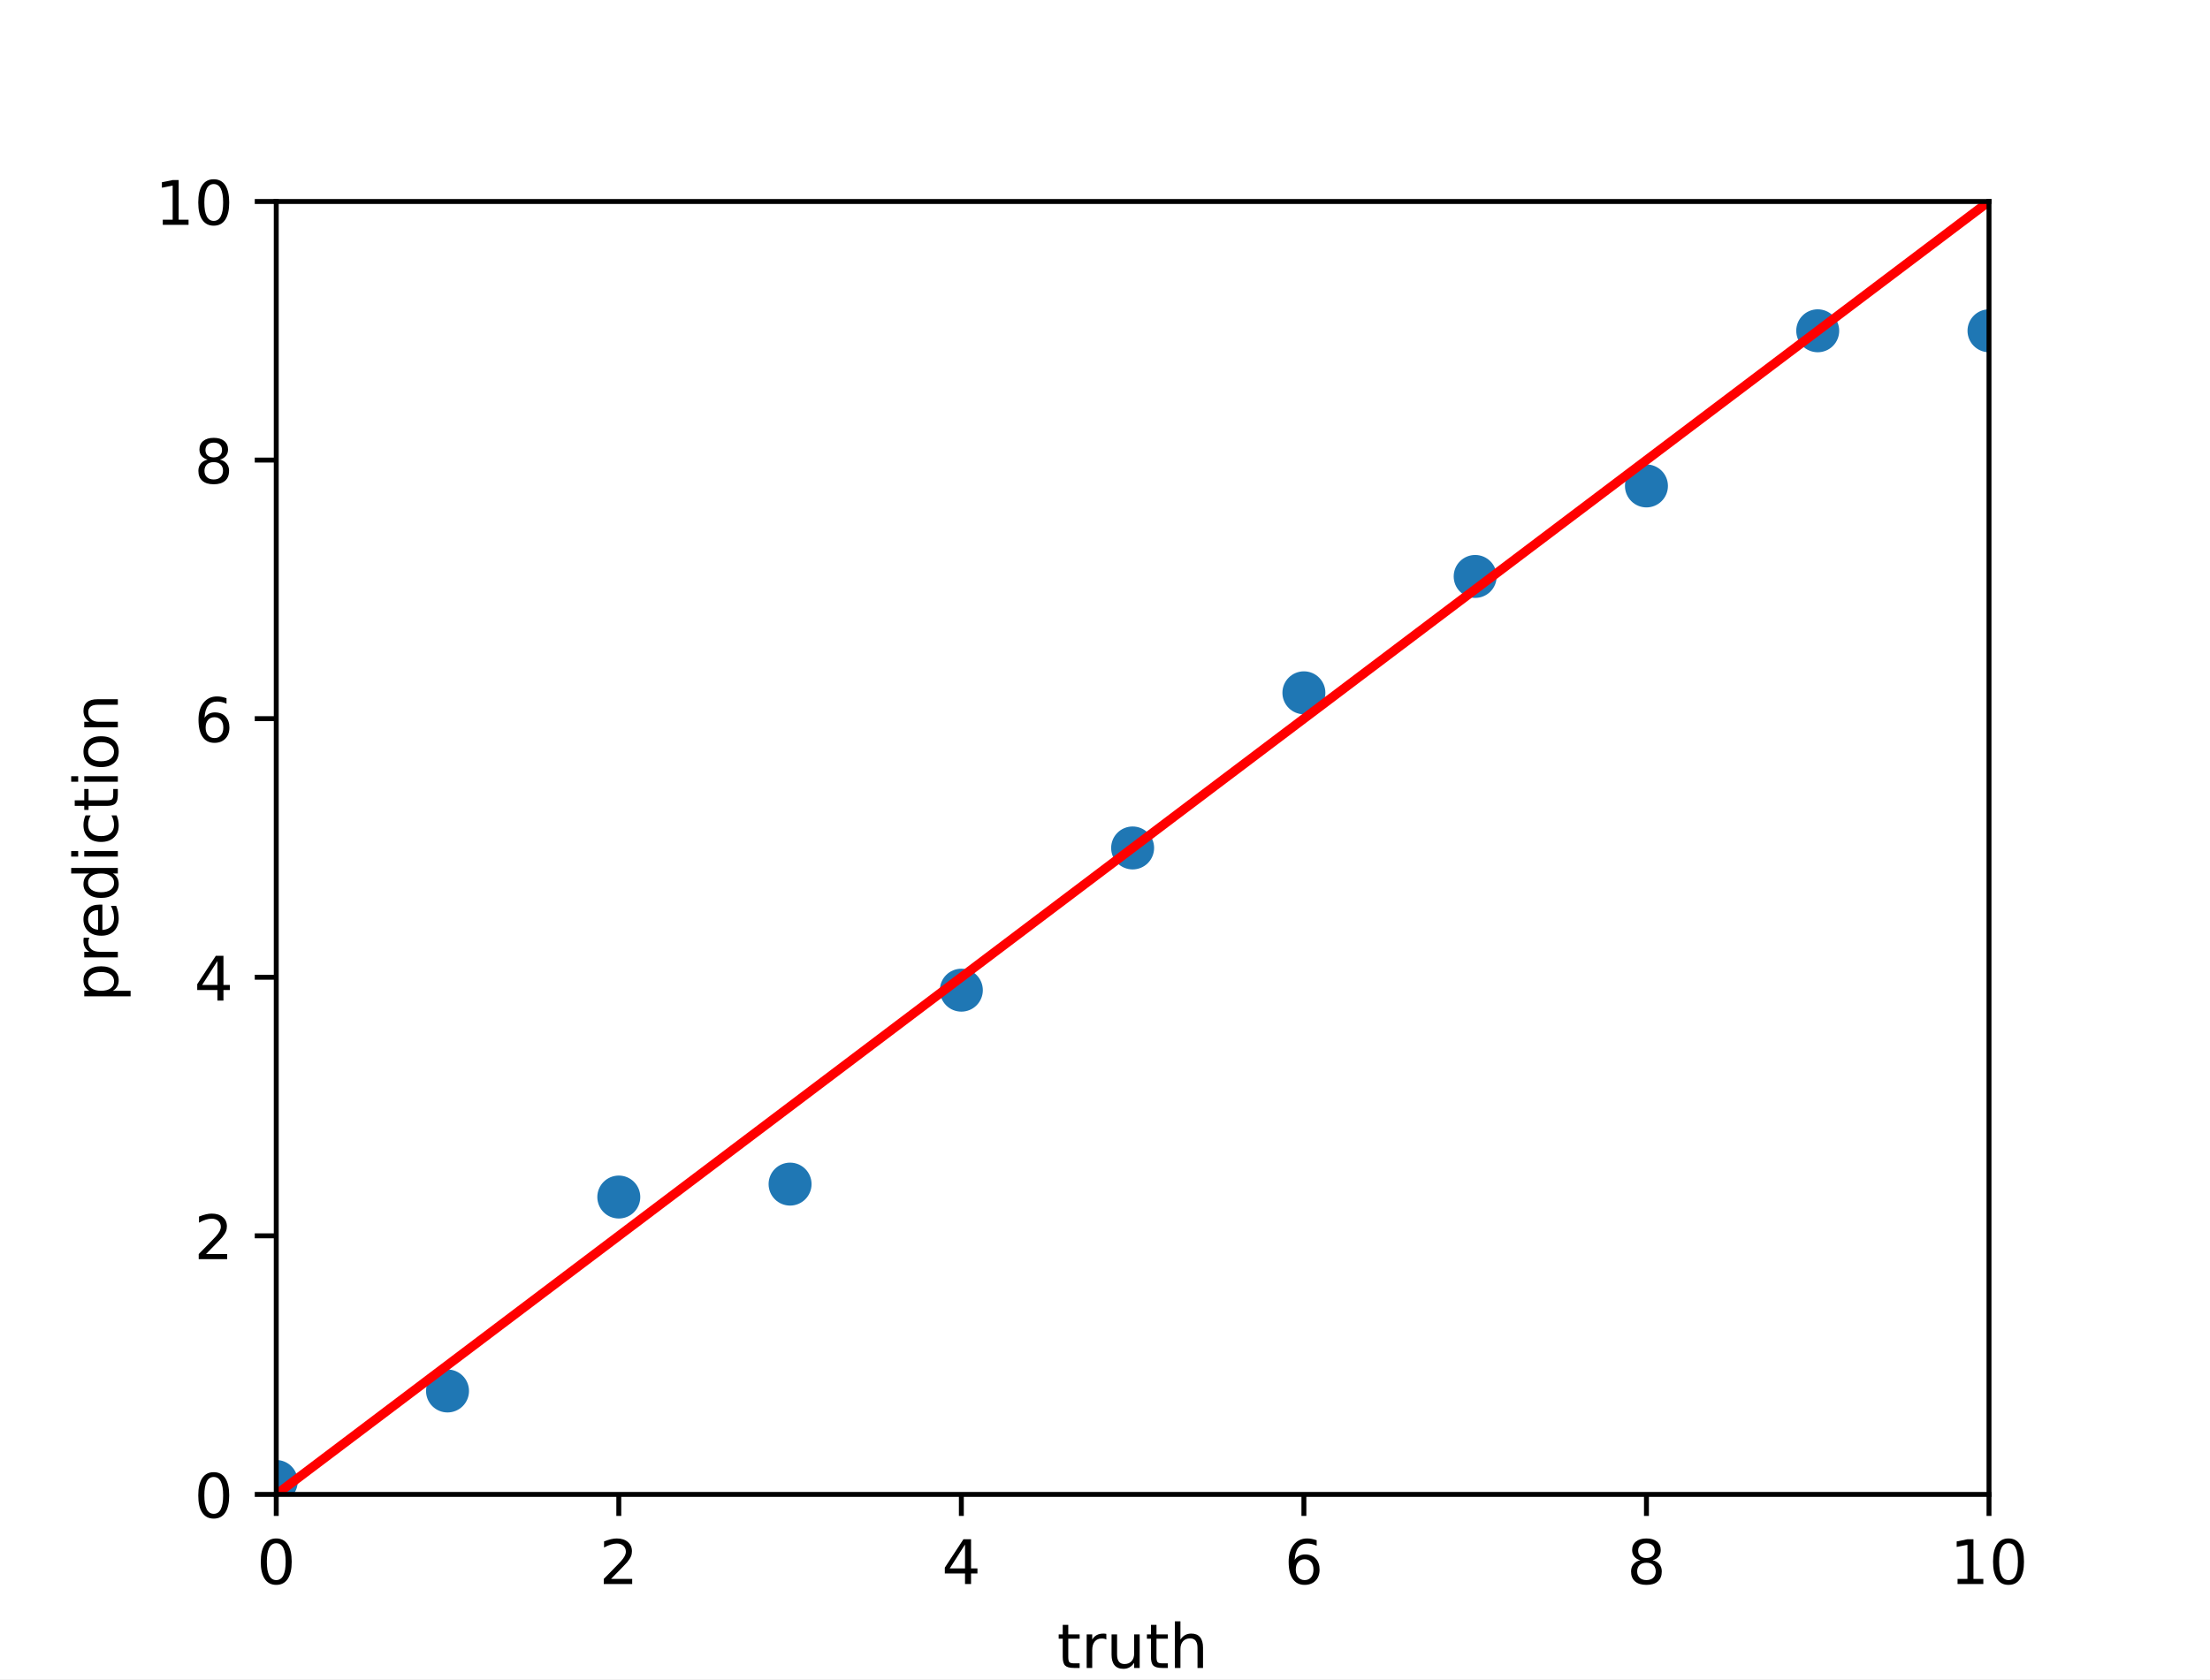
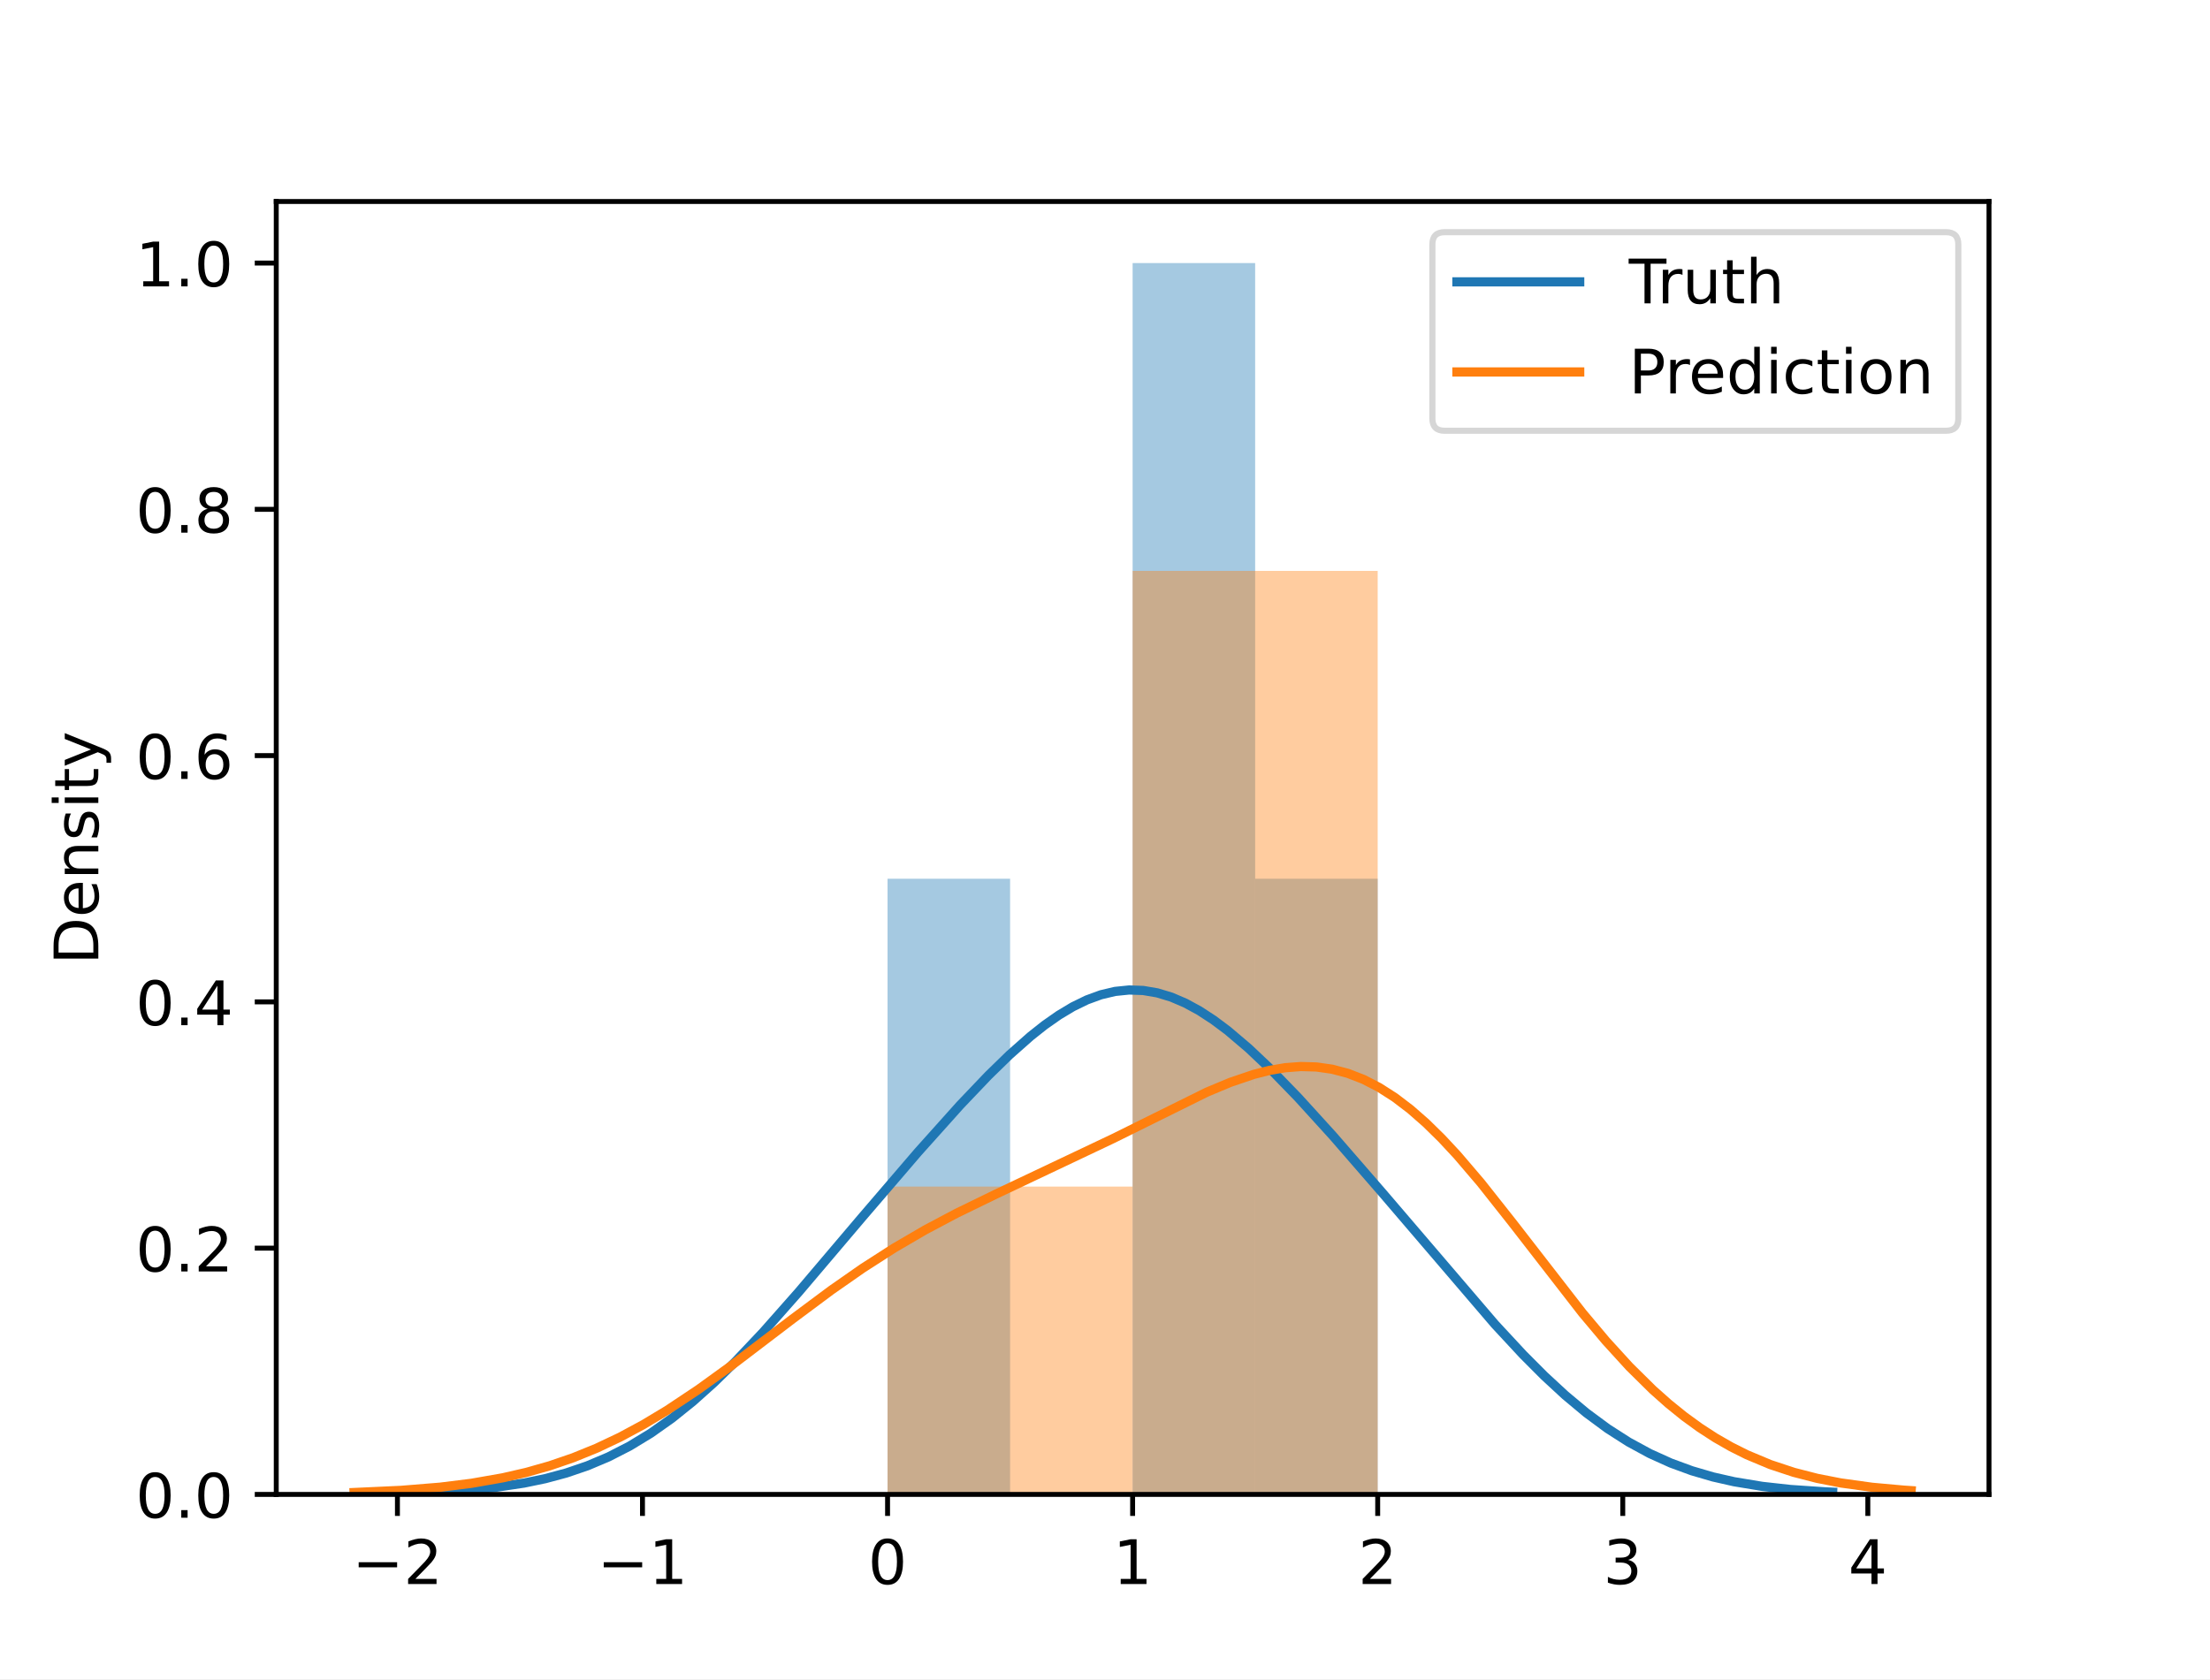
<svg xmlns="http://www.w3.org/2000/svg" xmlns:xlink="http://www.w3.org/1999/xlink" height="273.6pt" version="1.1" viewBox="0 0 360 273.6" width="360pt">
  <defs>
    <style type="text/css">*{stroke-linecap:butt;stroke-linejoin:round;}</style>
  </defs>
  <g id="figure_1">
    <g id="patch_1">
      <path d="M 0 273.6  L 360 273.6  L 360 0  L 0 0  z " style="fill:#ffffff;" />
    </g>
    <g id="axes_1">
      <g id="patch_2">
        <path d="M 45 243.504  L 324 243.504  L 324 32.832  L 45 32.832  z " style="fill:#ffffff;" />
      </g>
-       <g id="PathCollection_1">
-         <defs>
-           <path d="M 0 3  C 0.796 3 1.559 2.684 2.121 2.121  C 2.684 1.559 3 0.796 3 0  C 3 -0.796 2.684 -1.559 2.121 -2.121  C 1.559 -2.684 0.796 -3 0 -3  C -0.796 -3 -1.559 -2.684 -2.121 -2.121  C -2.684 -1.559 -3 -0.796 -3 0  C -3 0.796 -2.684 1.559 -2.121 2.121  C -1.559 2.684 -0.796 3 0 3  z " id="m90b56ea21b" style="stroke:#1f77b4;" />
-         </defs>
-         <g clip-path="url(#p3eda854fc3)">
-           <use style="fill:#1f77b4;stroke:#1f77b4;" x="45" xlink:href="#m90b56ea21b" y="241.397" />
-           <use style="fill:#1f77b4;stroke:#1f77b4;" x="72.9" xlink:href="#m90b56ea21b" y="226.65" />
-           <use style="fill:#1f77b4;stroke:#1f77b4;" x="100.8" xlink:href="#m90b56ea21b" y="195.049" />
-           <use style="fill:#1f77b4;stroke:#1f77b4;" x="128.7" xlink:href="#m90b56ea21b" y="192.943" />
-           <use style="fill:#1f77b4;stroke:#1f77b4;" x="156.6" xlink:href="#m90b56ea21b" y="161.342" />
-           <use style="fill:#1f77b4;stroke:#1f77b4;" x="184.5" xlink:href="#m90b56ea21b" y="138.168" />
-           <use style="fill:#1f77b4;stroke:#1f77b4;" x="212.4" xlink:href="#m90b56ea21b" y="112.887" />
-           <use style="fill:#1f77b4;stroke:#1f77b4;" x="240.3" xlink:href="#m90b56ea21b" y="93.927" />
-           <use style="fill:#1f77b4;stroke:#1f77b4;" x="268.2" xlink:href="#m90b56ea21b" y="79.18" />
-           <use style="fill:#1f77b4;stroke:#1f77b4;" x="296.1" xlink:href="#m90b56ea21b" y="53.899" />
-           <use style="fill:#1f77b4;stroke:#1f77b4;" x="324" xlink:href="#m90b56ea21b" y="53.899" />
-         </g>
+       <g id="patch_3">
+         <path clip-path="url(#pfc15229690)" d="M 144.58 243.504  L 164.54 243.504  L 164.54 143.184  L 144.58 143.184  z " style="fill:#1f77b4;opacity:0.4;" />
+       </g>
+       <g id="patch_4">
+         <path clip-path="url(#pfc15229690)" d="M 164.54 243.504  L 184.5 243.504  L 184.5 243.504  L 164.54 243.504  z " style="fill:#1f77b4;opacity:0.4;" />
+       </g>
+       <g id="patch_5">
+         <path clip-path="url(#pfc15229690)" d="M 184.5 243.504  L 204.46 243.504  L 204.46 42.864  L 184.5 42.864  z " style="fill:#1f77b4;opacity:0.4;" />
+       </g>
+       <g id="patch_6">
+         <path clip-path="url(#pfc15229690)" d="M 204.46 243.504  L 224.42 243.504  L 224.42 143.184  L 204.46 143.184  z " style="fill:#1f77b4;opacity:0.4;" />
+       </g>
+       <g id="patch_7">
+         <path clip-path="url(#pfc15229690)" d="M 144.58 243.504  L 184.5 243.504  L 184.5 193.344  L 144.58 193.344  z " style="fill:#ff7f0e;opacity:0.4;" />
+       </g>
+       <g id="patch_8">
+         <path clip-path="url(#pfc15229690)" d="M 184.5 243.504  L 224.42 243.504  L 224.42 93.024  L 184.5 93.024  z " style="fill:#ff7f0e;opacity:0.4;" />
      </g>
      <g id="matplotlib.axis_1">
        <g id="xtick_1">
          <g id="line2d_1">
            <defs>
-               <path d="M 0 0  L 0 3.5  " id="m3d525ef231" style="stroke:#000000;stroke-width:0.8;" />
-             </defs>
-             <g>
-               <use style="stroke:#000000;stroke-width:0.8;" x="45" xlink:href="#m3d525ef231" y="243.504" />
+               <path d="M 0 0  L 0 3.5  " id="m52f27f9f19" style="stroke:#000000;stroke-width:0.8;" />
+             </defs>
+             <g>
+               <use style="stroke:#000000;stroke-width:0.8;" x="64.739" xlink:href="#m52f27f9f19" y="243.504" />
            </g>
          </g>
          <g id="text_1">
-             <g transform="translate(41.81875 258.1024)scale(0.1 -0.1)">
-               <defs>
-                 <path d="M 2034 4250  Q 1547 4250 1301 3770  Q 1056 3291 1056 2328  Q 1056 1369 1301 889  Q 1547 409 2034 409  Q 2525 409 2770 889  Q 3016 1369 3016 2328  Q 3016 3291 2770 3770  Q 2525 4250 2034 4250  z M 2034 4750  Q 2819 4750 3233 4129  Q 3647 3509 3647 2328  Q 3647 1150 3233 529  Q 2819 -91 2034 -91  Q 1250 -91 836 529  Q 422 1150 422 2328  Q 422 3509 836 4129  Q 1250 4750 2034 4750  z " id="DejaVuSans-30" transform="scale(0.015625)" />
-               </defs>
-               <use xlink:href="#DejaVuSans-30" />
+             <g transform="translate(57.36793 258.1024)scale(0.1 -0.1)">
+               <defs>
+                 <path d="M 678 2272  L 4684 2272  L 4684 1741  L 678 1741  L 678 2272  z " id="DejaVuSans-2212" transform="scale(0.015625)" />
+                 <path d="M 1228 531  L 3431 531  L 3431 0  L 469 0  L 469 531  Q 828 903 1448 1529  Q 2069 2156 2228 2338  Q 2531 2678 2651 2914  Q 2772 3150 2772 3378  Q 2772 3750 2511 3984  Q 2250 4219 1831 4219  Q 1534 4219 1204 4116  Q 875 4013 500 3803  L 500 4441  Q 881 4594 1212 4672  Q 1544 4750 1819 4750  Q 2544 4750 2975 4387  Q 3406 4025 3406 3419  Q 3406 3131 3298 2873  Q 3191 2616 2906 2266  Q 2828 2175 2409 1742  Q 1991 1309 1228 531  z " id="DejaVuSans-32" transform="scale(0.015625)" />
+               </defs>
+               <use xlink:href="#DejaVuSans-2212" />
+               <use x="83.789" xlink:href="#DejaVuSans-32" />
            </g>
          </g>
        </g>
        <g id="xtick_2">
          <g id="line2d_2">
            <g>
-               <use style="stroke:#000000;stroke-width:0.8;" x="100.8" xlink:href="#m3d525ef231" y="243.504" />
+               <use style="stroke:#000000;stroke-width:0.8;" x="104.659" xlink:href="#m52f27f9f19" y="243.504" />
            </g>
          </g>
          <g id="text_2">
-             <g transform="translate(97.61875 258.1024)scale(0.1 -0.1)">
-               <defs>
-                 <path d="M 1228 531  L 3431 531  L 3431 0  L 469 0  L 469 531  Q 828 903 1448 1529  Q 2069 2156 2228 2338  Q 2531 2678 2651 2914  Q 2772 3150 2772 3378  Q 2772 3750 2511 3984  Q 2250 4219 1831 4219  Q 1534 4219 1204 4116  Q 875 4013 500 3803  L 500 4441  Q 881 4594 1212 4672  Q 1544 4750 1819 4750  Q 2544 4750 2975 4387  Q 3406 4025 3406 3419  Q 3406 3131 3298 2873  Q 3191 2616 2906 2266  Q 2828 2175 2409 1742  Q 1991 1309 1228 531  z " id="DejaVuSans-32" transform="scale(0.015625)" />
-               </defs>
-               <use xlink:href="#DejaVuSans-32" />
+             <g transform="translate(97.28825 258.1024)scale(0.1 -0.1)">
+               <defs>
+                 <path d="M 794 531  L 1825 531  L 1825 4091  L 703 3866  L 703 4441  L 1819 4666  L 2450 4666  L 2450 531  L 3481 531  L 3481 0  L 794 0  L 794 531  z " id="DejaVuSans-31" transform="scale(0.015625)" />
+               </defs>
+               <use xlink:href="#DejaVuSans-2212" />
+               <use x="83.789" xlink:href="#DejaVuSans-31" />
            </g>
          </g>
        </g>
        <g id="xtick_3">
          <g id="line2d_3">
            <g>
-               <use style="stroke:#000000;stroke-width:0.8;" x="156.6" xlink:href="#m3d525ef231" y="243.504" />
+               <use style="stroke:#000000;stroke-width:0.8;" x="144.58" xlink:href="#m52f27f9f19" y="243.504" />
            </g>
          </g>
          <g id="text_3">
-             <g transform="translate(153.4187 258.1024)scale(0.1 -0.1)">
-               <defs>
-                 <path d="M 2419 4116  L 825 1625  L 2419 1625  L 2419 4116  z M 2253 4666  L 3047 4666  L 3047 1625  L 3713 1625  L 3713 1100  L 3047 1100  L 3047 0  L 2419 0  L 2419 1100  L 313 1100  L 313 1709  L 2253 4666  z " id="DejaVuSans-34" transform="scale(0.015625)" />
-               </defs>
-               <use xlink:href="#DejaVuSans-34" />
+             <g transform="translate(141.3984 258.1024)scale(0.1 -0.1)">
+               <defs>
+                 <path d="M 2034 4250  Q 1547 4250 1301 3770  Q 1056 3291 1056 2328  Q 1056 1369 1301 889  Q 1547 409 2034 409  Q 2525 409 2770 889  Q 3016 1369 3016 2328  Q 3016 3291 2770 3770  Q 2525 4250 2034 4250  z M 2034 4750  Q 2819 4750 3233 4129  Q 3647 3509 3647 2328  Q 3647 1150 3233 529  Q 2819 -91 2034 -91  Q 1250 -91 836 529  Q 422 1150 422 2328  Q 422 3509 836 4129  Q 1250 4750 2034 4750  z " id="DejaVuSans-30" transform="scale(0.015625)" />
+               </defs>
+               <use xlink:href="#DejaVuSans-30" />
            </g>
          </g>
        </g>
        <g id="xtick_4">
          <g id="line2d_4">
            <g>
-               <use style="stroke:#000000;stroke-width:0.8;" x="212.4" xlink:href="#m3d525ef231" y="243.504" />
+               <use style="stroke:#000000;stroke-width:0.8;" x="184.5" xlink:href="#m52f27f9f19" y="243.504" />
            </g>
          </g>
          <g id="text_4">
-             <g transform="translate(209.2188 258.1024)scale(0.1 -0.1)">
-               <defs>
-                 <path d="M 2113 2584  Q 1688 2584 1439 2293  Q 1191 2003 1191 1497  Q 1191 994 1439 701  Q 1688 409 2113 409  Q 2538 409 2786 701  Q 3034 994 3034 1497  Q 3034 2003 2786 2293  Q 2538 2584 2113 2584  z M 3366 4563  L 3366 3988  Q 3128 4100 2886 4159  Q 2644 4219 2406 4219  Q 1781 4219 1451 3797  Q 1122 3375 1075 2522  Q 1259 2794 1537 2939  Q 1816 3084 2150 3084  Q 2853 3084 3261 2657  Q 3669 2231 3669 1497  Q 3669 778 3244 343  Q 2819 -91 2113 -91  Q 1303 -91 875 529  Q 447 1150 447 2328  Q 447 3434 972 4092  Q 1497 4750 2381 4750  Q 2619 4750 2861 4703  Q 3103 4656 3366 4563  z " id="DejaVuSans-36" transform="scale(0.015625)" />
-               </defs>
-               <use xlink:href="#DejaVuSans-36" />
+             <g transform="translate(181.3187 258.1024)scale(0.1 -0.1)">
+               <use xlink:href="#DejaVuSans-31" />
            </g>
          </g>
        </g>
        <g id="xtick_5">
          <g id="line2d_5">
            <g>
-               <use style="stroke:#000000;stroke-width:0.8;" x="268.2" xlink:href="#m3d525ef231" y="243.504" />
+               <use style="stroke:#000000;stroke-width:0.8;" x="224.42" xlink:href="#m52f27f9f19" y="243.504" />
            </g>
          </g>
          <g id="text_5">
-             <g transform="translate(265.0188 258.1024)scale(0.1 -0.1)">
-               <defs>
-                 <path d="M 2034 2216  Q 1584 2216 1326 1975  Q 1069 1734 1069 1313  Q 1069 891 1326 650  Q 1584 409 2034 409  Q 2484 409 2743 651  Q 3003 894 3003 1313  Q 3003 1734 2745 1975  Q 2488 2216 2034 2216  z M 1403 2484  Q 997 2584 770 2862  Q 544 3141 544 3541  Q 544 4100 942 4425  Q 1341 4750 2034 4750  Q 2731 4750 3128 4425  Q 3525 4100 3525 3541  Q 3525 3141 3298 2862  Q 3072 2584 2669 2484  Q 3125 2378 3379 2068  Q 3634 1759 3634 1313  Q 3634 634 3220 271  Q 2806 -91 2034 -91  Q 1263 -91 848 271  Q 434 634 434 1313  Q 434 1759 690 2068  Q 947 2378 1403 2484  z M 1172 3481  Q 1172 3119 1398 2916  Q 1625 2713 2034 2713  Q 2441 2713 2670 2916  Q 2900 3119 2900 3481  Q 2900 3844 2670 4047  Q 2441 4250 2034 4250  Q 1625 4250 1398 4047  Q 1172 3844 1172 3481  z " id="DejaVuSans-38" transform="scale(0.015625)" />
-               </defs>
-               <use xlink:href="#DejaVuSans-38" />
+             <g transform="translate(221.2391 258.1024)scale(0.1 -0.1)">
+               <use xlink:href="#DejaVuSans-32" />
            </g>
          </g>
        </g>
        <g id="xtick_6">
          <g id="line2d_6">
            <g>
-               <use style="stroke:#000000;stroke-width:0.8;" x="324" xlink:href="#m3d525ef231" y="243.504" />
+               <use style="stroke:#000000;stroke-width:0.8;" x="264.341" xlink:href="#m52f27f9f19" y="243.504" />
            </g>
          </g>
          <g id="text_6">
-             <g transform="translate(317.6375 258.1024)scale(0.1 -0.1)">
-               <defs>
-                 <path d="M 794 531  L 1825 531  L 1825 4091  L 703 3866  L 703 4441  L 1819 4666  L 2450 4666  L 2450 531  L 3481 531  L 3481 0  L 794 0  L 794 531  z " id="DejaVuSans-31" transform="scale(0.015625)" />
-               </defs>
+             <g transform="translate(261.1594 258.1024)scale(0.1 -0.1)">
+               <defs>
+                 <path d="M 2597 2516  Q 3050 2419 3304 2112  Q 3559 1806 3559 1356  Q 3559 666 3084 287  Q 2609 -91 1734 -91  Q 1441 -91 1130 -33  Q 819 25 488 141  L 488 750  Q 750 597 1062 519  Q 1375 441 1716 441  Q 2309 441 2620 675  Q 2931 909 2931 1356  Q 2931 1769 2642 2001  Q 2353 2234 1838 2234  L 1294 2234  L 1294 2753  L 1863 2753  Q 2328 2753 2575 2939  Q 2822 3125 2822 3475  Q 2822 3834 2567 4026  Q 2313 4219 1838 4219  Q 1578 4219 1281 4162  Q 984 4106 628 3988  L 628 4550  Q 988 4650 1302 4700  Q 1616 4750 1894 4750  Q 2613 4750 3031 4423  Q 3450 4097 3450 3541  Q 3450 3153 3228 2886  Q 3006 2619 2597 2516  z " id="DejaVuSans-33" transform="scale(0.015625)" />
+               </defs>
+               <use xlink:href="#DejaVuSans-33" />
+             </g>
+           </g>
+         </g>
+         <g id="xtick_7">
+           <g id="line2d_7">
+             <g>
+               <use style="stroke:#000000;stroke-width:0.8;" x="304.261" xlink:href="#m52f27f9f19" y="243.504" />
+             </g>
+           </g>
+           <g id="text_7">
+             <g transform="translate(301.0797 258.1024)scale(0.1 -0.1)">
+               <defs>
+                 <path d="M 2419 4116  L 825 1625  L 2419 1625  L 2419 4116  z M 2253 4666  L 3047 4666  L 3047 1625  L 3713 1625  L 3713 1100  L 3047 1100  L 3047 0  L 2419 0  L 2419 1100  L 313 1100  L 313 1709  L 2253 4666  z " id="DejaVuSans-34" transform="scale(0.015625)" />
+               </defs>
+               <use xlink:href="#DejaVuSans-34" />
+             </g>
+           </g>
+         </g>
+       </g>
+       <g id="matplotlib.axis_2">
+         <g id="ytick_1">
+           <g id="line2d_8">
+             <defs>
+               <path d="M 0 0  L -3.5 0  " id="m1db47b8f68" style="stroke:#000000;stroke-width:0.8;" />
+             </defs>
+             <g>
+               <use style="stroke:#000000;stroke-width:0.8;" x="45" xlink:href="#m1db47b8f68" y="243.504" />
+             </g>
+           </g>
+           <g id="text_8">
+             <g transform="translate(22.09688 247.3032)scale(0.1 -0.1)">
+               <defs>
+                 <path d="M 684 794  L 1344 794  L 1344 0  L 684 0  L 684 794  z " id="DejaVuSans-2e" transform="scale(0.015625)" />
+               </defs>
+               <use xlink:href="#DejaVuSans-30" />
+               <use x="63.623" xlink:href="#DejaVuSans-2e" />
+               <use x="95.41" xlink:href="#DejaVuSans-30" />
+             </g>
+           </g>
+         </g>
+         <g id="ytick_2">
+           <g id="line2d_9">
+             <g>
+               <use style="stroke:#000000;stroke-width:0.8;" x="45" xlink:href="#m1db47b8f68" y="203.376" />
+             </g>
+           </g>
+           <g id="text_9">
+             <g transform="translate(22.09688 207.1752)scale(0.1 -0.1)">
+               <use xlink:href="#DejaVuSans-30" />
+               <use x="63.623" xlink:href="#DejaVuSans-2e" />
+               <use x="95.41" xlink:href="#DejaVuSans-32" />
+             </g>
+           </g>
+         </g>
+         <g id="ytick_3">
+           <g id="line2d_10">
+             <g>
+               <use style="stroke:#000000;stroke-width:0.8;" x="45" xlink:href="#m1db47b8f68" y="163.248" />
+             </g>
+           </g>
+           <g id="text_10">
+             <g transform="translate(22.09688 167.0472)scale(0.1 -0.1)">
+               <use xlink:href="#DejaVuSans-30" />
+               <use x="63.623" xlink:href="#DejaVuSans-2e" />
+               <use x="95.41" xlink:href="#DejaVuSans-34" />
+             </g>
+           </g>
+         </g>
+         <g id="ytick_4">
+           <g id="line2d_11">
+             <g>
+               <use style="stroke:#000000;stroke-width:0.8;" x="45" xlink:href="#m1db47b8f68" y="123.12" />
+             </g>
+           </g>
+           <g id="text_11">
+             <g transform="translate(22.09688 126.9192)scale(0.1 -0.1)">
+               <defs>
+                 <path d="M 2113 2584  Q 1688 2584 1439 2293  Q 1191 2003 1191 1497  Q 1191 994 1439 701  Q 1688 409 2113 409  Q 2538 409 2786 701  Q 3034 994 3034 1497  Q 3034 2003 2786 2293  Q 2538 2584 2113 2584  z M 3366 4563  L 3366 3988  Q 3128 4100 2886 4159  Q 2644 4219 2406 4219  Q 1781 4219 1451 3797  Q 1122 3375 1075 2522  Q 1259 2794 1537 2939  Q 1816 3084 2150 3084  Q 2853 3084 3261 2657  Q 3669 2231 3669 1497  Q 3669 778 3244 343  Q 2819 -91 2113 -91  Q 1303 -91 875 529  Q 447 1150 447 2328  Q 447 3434 972 4092  Q 1497 4750 2381 4750  Q 2619 4750 2861 4703  Q 3103 4656 3366 4563  z " id="DejaVuSans-36" transform="scale(0.015625)" />
+               </defs>
+               <use xlink:href="#DejaVuSans-30" />
+               <use x="63.623" xlink:href="#DejaVuSans-2e" />
+               <use x="95.41" xlink:href="#DejaVuSans-36" />
+             </g>
+           </g>
+         </g>
+         <g id="ytick_5">
+           <g id="line2d_12">
+             <g>
+               <use style="stroke:#000000;stroke-width:0.8;" x="45" xlink:href="#m1db47b8f68" y="82.992" />
+             </g>
+           </g>
+           <g id="text_12">
+             <g transform="translate(22.09688 86.79122)scale(0.1 -0.1)">
+               <defs>
+                 <path d="M 2034 2216  Q 1584 2216 1326 1975  Q 1069 1734 1069 1313  Q 1069 891 1326 650  Q 1584 409 2034 409  Q 2484 409 2743 651  Q 3003 894 3003 1313  Q 3003 1734 2745 1975  Q 2488 2216 2034 2216  z M 1403 2484  Q 997 2584 770 2862  Q 544 3141 544 3541  Q 544 4100 942 4425  Q 1341 4750 2034 4750  Q 2731 4750 3128 4425  Q 3525 4100 3525 3541  Q 3525 3141 3298 2862  Q 3072 2584 2669 2484  Q 3125 2378 3379 2068  Q 3634 1759 3634 1313  Q 3634 634 3220 271  Q 2806 -91 2034 -91  Q 1263 -91 848 271  Q 434 634 434 1313  Q 434 1759 690 2068  Q 947 2378 1403 2484  z M 1172 3481  Q 1172 3119 1398 2916  Q 1625 2713 2034 2713  Q 2441 2713 2670 2916  Q 2900 3119 2900 3481  Q 2900 3844 2670 4047  Q 2441 4250 2034 4250  Q 1625 4250 1398 4047  Q 1172 3844 1172 3481  z " id="DejaVuSans-38" transform="scale(0.015625)" />
+               </defs>
+               <use xlink:href="#DejaVuSans-30" />
+               <use x="63.623" xlink:href="#DejaVuSans-2e" />
+               <use x="95.41" xlink:href="#DejaVuSans-38" />
+             </g>
+           </g>
+         </g>
+         <g id="ytick_6">
+           <g id="line2d_13">
+             <g>
+               <use style="stroke:#000000;stroke-width:0.8;" x="45" xlink:href="#m1db47b8f68" y="42.864" />
+             </g>
+           </g>
+           <g id="text_13">
+             <g transform="translate(22.09688 46.66322)scale(0.1 -0.1)">
              <use xlink:href="#DejaVuSans-31" />
-               <use x="63.623" xlink:href="#DejaVuSans-30" />
-             </g>
-           </g>
-         </g>
-         <g id="text_7">
-           <g transform="translate(172.1867 271.7806)scale(0.1 -0.1)">
-             <defs>
+               <use x="63.623" xlink:href="#DejaVuSans-2e" />
+               <use x="95.41" xlink:href="#DejaVuSans-30" />
+             </g>
+           </g>
+         </g>
+         <g id="text_14">
+           <g transform="translate(16.01719 157.1766)rotate(-90)scale(0.1 -0.1)">
+             <defs>
+               <path d="M 1259 4147  L 1259 519  L 2022 519  Q 2988 519 3436 956  Q 3884 1394 3884 2338  Q 3884 3275 3436 3711  Q 2988 4147 2022 4147  L 1259 4147  z M 628 4666  L 1925 4666  Q 3281 4666 3915 4102  Q 4550 3538 4550 2338  Q 4550 1131 3912 565  Q 3275 0 1925 0  L 628 0  L 628 4666  z " id="DejaVuSans-44" transform="scale(0.015625)" />
+               <path d="M 3597 1894  L 3597 1613  L 953 1613  Q 991 1019 1311 708  Q 1631 397 2203 397  Q 2534 397 2845 478  Q 3156 559 3463 722  L 3463 178  Q 3153 47 2828 -22  Q 2503 -91 2169 -91  Q 1331 -91 842 396  Q 353 884 353 1716  Q 353 2575 817 3079  Q 1281 3584 2069 3584  Q 2775 3584 3186 3129  Q 3597 2675 3597 1894  z M 3022 2063  Q 3016 2534 2758 2815  Q 2500 3097 2075 3097  Q 1594 3097 1305 2825  Q 1016 2553 972 2059  L 3022 2063  z " id="DejaVuSans-65" transform="scale(0.015625)" />
+               <path d="M 3513 2113  L 3513 0  L 2938 0  L 2938 2094  Q 2938 2591 2744 2837  Q 2550 3084 2163 3084  Q 1697 3084 1428 2787  Q 1159 2491 1159 1978  L 1159 0  L 581 0  L 581 3500  L 1159 3500  L 1159 2956  Q 1366 3272 1645 3428  Q 1925 3584 2291 3584  Q 2894 3584 3203 3211  Q 3513 2838 3513 2113  z " id="DejaVuSans-6e" transform="scale(0.015625)" />
+               <path d="M 2834 3397  L 2834 2853  Q 2591 2978 2328 3040  Q 2066 3103 1784 3103  Q 1356 3103 1142 2972  Q 928 2841 928 2578  Q 928 2378 1081 2264  Q 1234 2150 1697 2047  L 1894 2003  Q 2506 1872 2764 1633  Q 3022 1394 3022 966  Q 3022 478 2636 193  Q 2250 -91 1575 -91  Q 1294 -91 989 -36  Q 684 19 347 128  L 347 722  Q 666 556 975 473  Q 1284 391 1588 391  Q 1994 391 2212 530  Q 2431 669 2431 922  Q 2431 1156 2273 1281  Q 2116 1406 1581 1522  L 1381 1569  Q 847 1681 609 1914  Q 372 2147 372 2553  Q 372 3047 722 3315  Q 1072 3584 1716 3584  Q 2034 3584 2315 3537  Q 2597 3491 2834 3397  z " id="DejaVuSans-73" transform="scale(0.015625)" />
+               <path d="M 603 3500  L 1178 3500  L 1178 0  L 603 0  L 603 3500  z M 603 4863  L 1178 4863  L 1178 4134  L 603 4134  L 603 4863  z " id="DejaVuSans-69" transform="scale(0.015625)" />
              <path d="M 1172 4494  L 1172 3500  L 2356 3500  L 2356 3053  L 1172 3053  L 1172 1153  Q 1172 725 1289 603  Q 1406 481 1766 481  L 2356 481  L 2356 0  L 1766 0  Q 1100 0 847 248  Q 594 497 594 1153  L 594 3053  L 172 3053  L 172 3500  L 594 3500  L 594 4494  L 1172 4494  z " id="DejaVuSans-74" transform="scale(0.015625)" />
+               <path d="M 2059 -325  Q 1816 -950 1584 -1140  Q 1353 -1331 966 -1331  L 506 -1331  L 506 -850  L 844 -850  Q 1081 -850 1212 -737  Q 1344 -625 1503 -206  L 1606 56  L 191 3500  L 800 3500  L 1894 763  L 2988 3500  L 3597 3500  L 2059 -325  z " id="DejaVuSans-79" transform="scale(0.015625)" />
+             </defs>
+             <use xlink:href="#DejaVuSans-44" />
+             <use x="77.002" xlink:href="#DejaVuSans-65" />
+             <use x="138.525" xlink:href="#DejaVuSans-6e" />
+             <use x="201.904" xlink:href="#DejaVuSans-73" />
+             <use x="254.004" xlink:href="#DejaVuSans-69" />
+             <use x="281.787" xlink:href="#DejaVuSans-74" />
+             <use x="320.996" xlink:href="#DejaVuSans-79" />
+           </g>
+         </g>
+       </g>
+       <g id="line2d_14">
+         <path clip-path="url(#pfc15229690)" d="M 70.473 243.143  L 76.203 242.798  L 80.787 242.342  L 85.371 241.654  L 88.809 240.94  L 92.247 240.015  L 95.685 238.843  L 99.123 237.391  L 102.561 235.629  L 105.999 233.538  L 109.437 231.109  L 112.875 228.345  L 116.313 225.266  L 119.751 221.902  L 124.335 217.05  L 130.065 210.565  L 140.379 198.408  L 149.547 187.717  L 156.423 180.043  L 161.007 175.234  L 164.445 171.884  L 167.883 168.842  L 170.175 167.029  L 172.467 165.421  L 174.759 164.046  L 177.051 162.928  L 179.343 162.089  L 181.635 161.546  L 183.927 161.312  L 186.219 161.39  L 188.511 161.78  L 190.803 162.472  L 193.095 163.453  L 195.387 164.703  L 197.679 166.198  L 199.971 167.912  L 203.409 170.832  L 206.847 174.088  L 211.431 178.811  L 217.161 185.114  L 225.183 194.359  L 243.519 215.784  L 248.103 220.725  L 251.541 224.174  L 254.979 227.353  L 258.417 230.224  L 261.855 232.766  L 265.293 234.969  L 268.731 236.839  L 272.169 238.392  L 275.607 239.653  L 279.045 240.657  L 282.483 241.437  L 287.067 242.195  L 291.651 242.702  L 297.381 243.09  L 298.527 243.143  L 298.527 243.143  " style="fill:none;stroke:#1f77b4;stroke-linecap:square;stroke-width:1.5;" />
+       </g>
+       <g id="line2d_15">
+         <path clip-path="url(#pfc15229690)" d="M 57.682 243.196  L 65.329 242.845  L 71.702 242.326  L 76.8 241.692  L 81.898 240.799  L 85.722 239.922  L 89.546 238.839  L 93.369 237.528  L 97.193 235.972  L 101.017 234.164  L 104.84 232.103  L 108.664 229.804  L 113.762 226.409  L 118.86 222.722  L 129.057 214.954  L 135.43 210.208  L 140.528 206.649  L 145.626 203.373  L 150.724 200.397  L 155.823 197.693  L 162.195 194.589  L 181.314 185.525  L 196.608 177.951  L 200.432 176.354  L 204.256 175.057  L 206.805 174.411  L 209.354 173.977  L 211.903 173.783  L 214.452 173.857  L 217.001 174.22  L 219.55 174.89  L 222.099 175.879  L 224.648 177.19  L 227.198 178.822  L 229.747 180.764  L 232.296 182.998  L 234.845 185.501  L 237.394 188.242  L 241.218 192.722  L 246.316 199.167  L 257.787 213.958  L 261.611 218.508  L 265.434 222.701  L 269.258 226.475  L 271.807 228.739  L 274.356 230.798  L 276.905 232.651  L 279.454 234.303  L 282.003 235.762  L 284.553 237.039  L 288.376 238.64  L 292.2 239.907  L 296.024 240.889  L 299.847 241.635  L 304.945 242.342  L 310.044 242.803  L 311.318 242.889  L 311.318 242.889  " style="fill:none;stroke:#ff7f0e;stroke-linecap:square;stroke-width:1.5;" />
+       </g>
+       <g id="patch_9">
+         <path d="M 45 243.504  L 45 32.832  " style="fill:none;stroke:#000000;stroke-linecap:square;stroke-linejoin:miter;stroke-width:0.8;" />
+       </g>
+       <g id="patch_10">
+         <path d="M 324 243.504  L 324 32.832  " style="fill:none;stroke:#000000;stroke-linecap:square;stroke-linejoin:miter;stroke-width:0.8;" />
+       </g>
+       <g id="patch_11">
+         <path d="M 45 243.504  L 324 243.504  " style="fill:none;stroke:#000000;stroke-linecap:square;stroke-linejoin:miter;stroke-width:0.8;" />
+       </g>
+       <g id="patch_12">
+         <path d="M 45 32.832  L 324 32.832  " style="fill:none;stroke:#000000;stroke-linecap:square;stroke-linejoin:miter;stroke-width:0.8;" />
+       </g>
+       <g id="legend_1">
+         <g id="patch_13">
+           <path d="M 235.327 70.188  L 317 70.188  Q 319 70.188 319 68.188  L 319 39.832  Q 319 37.832 317 37.832  L 235.327 37.832  Q 233.327 37.832 233.327 39.832  L 233.327 68.188  Q 233.327 70.188 235.327 70.188  z " style="fill:#ffffff;opacity:0.8;stroke:#cccccc;stroke-linejoin:miter;" />
+         </g>
+         <g id="line2d_16">
+           <path d="M 237.327 45.93  L 257.327 45.93  " style="fill:none;stroke:#1f77b4;stroke-linecap:square;stroke-width:1.5;" />
+         </g>
+         <g id="line2d_17" />
+         <g id="text_15">
+           <g transform="translate(265.3266 49.43044)scale(0.1 -0.1)">
+             <defs>
+               <path d="M -19 4666  L 3928 4666  L 3928 4134  L 2272 4134  L 2272 0  L 1638 0  L 1638 4134  L -19 4134  L -19 4666  z " id="DejaVuSans-54" transform="scale(0.015625)" />
              <path d="M 2631 2963  Q 2534 3019 2420 3045  Q 2306 3072 2169 3072  Q 1681 3072 1420 2755  Q 1159 2438 1159 1844  L 1159 0  L 581 0  L 581 3500  L 1159 3500  L 1159 2956  Q 1341 3275 1631 3429  Q 1922 3584 2338 3584  Q 2397 3584 2469 3576  Q 2541 3569 2628 3553  L 2631 2963  z " id="DejaVuSans-72" transform="scale(0.015625)" />
              <path d="M 544 1381  L 544 3500  L 1119 3500  L 1119 1403  Q 1119 906 1312 657  Q 1506 409 1894 409  Q 2359 409 2629 706  Q 2900 1003 2900 1516  L 2900 3500  L 3475 3500  L 3475 0  L 2900 0  L 2900 538  Q 2691 219 2414 64  Q 2138 -91 1772 -91  Q 1169 -91 856 284  Q 544 659 544 1381  z M 1991 3584  L 1991 3584  z " id="DejaVuSans-75" transform="scale(0.015625)" />
              <path d="M 3513 2113  L 3513 0  L 2938 0  L 2938 2094  Q 2938 2591 2744 2837  Q 2550 3084 2163 3084  Q 1697 3084 1428 2787  Q 1159 2491 1159 1978  L 1159 0  L 581 0  L 581 4863  L 1159 4863  L 1159 2956  Q 1366 3272 1645 3428  Q 1925 3584 2291 3584  Q 2894 3584 3203 3211  Q 3513 2838 3513 2113  z " id="DejaVuSans-68" transform="scale(0.015625)" />
            </defs>
-             <use xlink:href="#DejaVuSans-74" />
-             <use x="39.209" xlink:href="#DejaVuSans-72" />
-             <use x="80.322" xlink:href="#DejaVuSans-75" />
-             <use x="143.701" xlink:href="#DejaVuSans-74" />
-             <use x="182.91" xlink:href="#DejaVuSans-68" />
-           </g>
-         </g>
-       </g>
-       <g id="matplotlib.axis_2">
-         <g id="ytick_1">
-           <g id="line2d_7">
-             <defs>
-               <path d="M 0 0  L -3.5 0  " id="m7b4e258faf" style="stroke:#000000;stroke-width:0.8;" />
-             </defs>
-             <g>
-               <use style="stroke:#000000;stroke-width:0.8;" x="45" xlink:href="#m7b4e258faf" y="243.504" />
-             </g>
-           </g>
-           <g id="text_8">
-             <g transform="translate(31.6375 247.3032)scale(0.1 -0.1)">
-               <use xlink:href="#DejaVuSans-30" />
-             </g>
-           </g>
-         </g>
-         <g id="ytick_2">
-           <g id="line2d_8">
-             <g>
-               <use style="stroke:#000000;stroke-width:0.8;" x="45" xlink:href="#m7b4e258faf" y="201.37" />
-             </g>
-           </g>
-           <g id="text_9">
-             <g transform="translate(31.6375 205.1688)scale(0.1 -0.1)">
-               <use xlink:href="#DejaVuSans-32" />
-             </g>
-           </g>
-         </g>
-         <g id="ytick_3">
-           <g id="line2d_9">
-             <g>
-               <use style="stroke:#000000;stroke-width:0.8;" x="45" xlink:href="#m7b4e258faf" y="159.235" />
-             </g>
-           </g>
-           <g id="text_10">
-             <g transform="translate(31.6375 163.0344)scale(0.1 -0.1)">
-               <use xlink:href="#DejaVuSans-34" />
-             </g>
-           </g>
-         </g>
-         <g id="ytick_4">
-           <g id="line2d_10">
-             <g>
-               <use style="stroke:#000000;stroke-width:0.8;" x="45" xlink:href="#m7b4e258faf" y="117.101" />
-             </g>
-           </g>
-           <g id="text_11">
-             <g transform="translate(31.6375 120.9)scale(0.1 -0.1)">
-               <use xlink:href="#DejaVuSans-36" />
-             </g>
-           </g>
-         </g>
-         <g id="ytick_5">
-           <g id="line2d_11">
-             <g>
-               <use style="stroke:#000000;stroke-width:0.8;" x="45" xlink:href="#m7b4e258faf" y="74.966" />
-             </g>
-           </g>
-           <g id="text_12">
-             <g transform="translate(31.6375 78.76562)scale(0.1 -0.1)">
-               <use xlink:href="#DejaVuSans-38" />
-             </g>
-           </g>
-         </g>
-         <g id="ytick_6">
-           <g id="line2d_12">
-             <g>
-               <use style="stroke:#000000;stroke-width:0.8;" x="45" xlink:href="#m7b4e258faf" y="32.832" />
-             </g>
-           </g>
-           <g id="text_13">
-             <g transform="translate(25.275 36.63122)scale(0.1 -0.1)">
-               <use xlink:href="#DejaVuSans-31" />
-               <use x="63.623" xlink:href="#DejaVuSans-30" />
-             </g>
-           </g>
-         </g>
-         <g id="text_14">
-           <g transform="translate(19.19531 163.2516)rotate(-90)scale(0.1 -0.1)">
-             <defs>
-               <path d="M 1159 525  L 1159 -1331  L 581 -1331  L 581 3500  L 1159 3500  L 1159 2969  Q 1341 3281 1617 3432  Q 1894 3584 2278 3584  Q 2916 3584 3314 3078  Q 3713 2572 3713 1747  Q 3713 922 3314 415  Q 2916 -91 2278 -91  Q 1894 -91 1617 61  Q 1341 213 1159 525  z M 3116 1747  Q 3116 2381 2855 2742  Q 2594 3103 2138 3103  Q 1681 3103 1420 2742  Q 1159 2381 1159 1747  Q 1159 1113 1420 752  Q 1681 391 2138 391  Q 2594 391 2855 752  Q 3116 1113 3116 1747  z " id="DejaVuSans-70" transform="scale(0.015625)" />
-               <path d="M 3597 1894  L 3597 1613  L 953 1613  Q 991 1019 1311 708  Q 1631 397 2203 397  Q 2534 397 2845 478  Q 3156 559 3463 722  L 3463 178  Q 3153 47 2828 -22  Q 2503 -91 2169 -91  Q 1331 -91 842 396  Q 353 884 353 1716  Q 353 2575 817 3079  Q 1281 3584 2069 3584  Q 2775 3584 3186 3129  Q 3597 2675 3597 1894  z M 3022 2063  Q 3016 2534 2758 2815  Q 2500 3097 2075 3097  Q 1594 3097 1305 2825  Q 1016 2553 972 2059  L 3022 2063  z " id="DejaVuSans-65" transform="scale(0.015625)" />
+             <use xlink:href="#DejaVuSans-54" />
+             <use x="46.334" xlink:href="#DejaVuSans-72" />
+             <use x="87.447" xlink:href="#DejaVuSans-75" />
+             <use x="150.826" xlink:href="#DejaVuSans-74" />
+             <use x="190.035" xlink:href="#DejaVuSans-68" />
+           </g>
+         </g>
+         <g id="line2d_18">
+           <path d="M 237.327 60.609  L 257.327 60.609  " style="fill:none;stroke:#ff7f0e;stroke-linecap:square;stroke-width:1.5;" />
+         </g>
+         <g id="line2d_19" />
+         <g id="text_16">
+           <g transform="translate(265.3266 64.10856)scale(0.1 -0.1)">
+             <defs>
+               <path d="M 1259 4147  L 1259 2394  L 2053 2394  Q 2494 2394 2734 2622  Q 2975 2850 2975 3272  Q 2975 3691 2734 3919  Q 2494 4147 2053 4147  L 1259 4147  z M 628 4666  L 2053 4666  Q 2838 4666 3239 4311  Q 3641 3956 3641 3272  Q 3641 2581 3239 2228  Q 2838 1875 2053 1875  L 1259 1875  L 1259 0  L 628 0  L 628 4666  z " id="DejaVuSans-50" transform="scale(0.015625)" />
              <path d="M 2906 2969  L 2906 4863  L 3481 4863  L 3481 0  L 2906 0  L 2906 525  Q 2725 213 2448 61  Q 2172 -91 1784 -91  Q 1150 -91 751 415  Q 353 922 353 1747  Q 353 2572 751 3078  Q 1150 3584 1784 3584  Q 2172 3584 2448 3432  Q 2725 3281 2906 2969  z M 947 1747  Q 947 1113 1208 752  Q 1469 391 1925 391  Q 2381 391 2643 752  Q 2906 1113 2906 1747  Q 2906 2381 2643 2742  Q 2381 3103 1925 3103  Q 1469 3103 1208 2742  Q 947 2381 947 1747  z " id="DejaVuSans-64" transform="scale(0.015625)" />
-               <path d="M 603 3500  L 1178 3500  L 1178 0  L 603 0  L 603 3500  z M 603 4863  L 1178 4863  L 1178 4134  L 603 4134  L 603 4863  z " id="DejaVuSans-69" transform="scale(0.015625)" />
              <path d="M 3122 3366  L 3122 2828  Q 2878 2963 2633 3030  Q 2388 3097 2138 3097  Q 1578 3097 1268 2742  Q 959 2388 959 1747  Q 959 1106 1268 751  Q 1578 397 2138 397  Q 2388 397 2633 464  Q 2878 531 3122 666  L 3122 134  Q 2881 22 2623 -34  Q 2366 -91 2075 -91  Q 1284 -91 818 406  Q 353 903 353 1747  Q 353 2603 823 3093  Q 1294 3584 2113 3584  Q 2378 3584 2631 3529  Q 2884 3475 3122 3366  z " id="DejaVuSans-63" transform="scale(0.015625)" />
              <path d="M 1959 3097  Q 1497 3097 1228 2736  Q 959 2375 959 1747  Q 959 1119 1226 758  Q 1494 397 1959 397  Q 2419 397 2687 759  Q 2956 1122 2956 1747  Q 2956 2369 2687 2733  Q 2419 3097 1959 3097  z M 1959 3584  Q 2709 3584 3137 3096  Q 3566 2609 3566 1747  Q 3566 888 3137 398  Q 2709 -91 1959 -91  Q 1206 -91 779 398  Q 353 888 353 1747  Q 353 2609 779 3096  Q 1206 3584 1959 3584  z " id="DejaVuSans-6f" transform="scale(0.015625)" />
-               <path d="M 3513 2113  L 3513 0  L 2938 0  L 2938 2094  Q 2938 2591 2744 2837  Q 2550 3084 2163 3084  Q 1697 3084 1428 2787  Q 1159 2491 1159 1978  L 1159 0  L 581 0  L 581 3500  L 1159 3500  L 1159 2956  Q 1366 3272 1645 3428  Q 1925 3584 2291 3584  Q 2894 3584 3203 3211  Q 3513 2838 3513 2113  z " id="DejaVuSans-6e" transform="scale(0.015625)" />
-             </defs>
-             <use xlink:href="#DejaVuSans-70" />
-             <use x="63.477" xlink:href="#DejaVuSans-72" />
-             <use x="102.34" xlink:href="#DejaVuSans-65" />
-             <use x="163.863" xlink:href="#DejaVuSans-64" />
-             <use x="227.34" xlink:href="#DejaVuSans-69" />
-             <use x="255.123" xlink:href="#DejaVuSans-63" />
-             <use x="310.104" xlink:href="#DejaVuSans-74" />
-             <use x="349.312" xlink:href="#DejaVuSans-69" />
-             <use x="377.096" xlink:href="#DejaVuSans-6f" />
-             <use x="438.277" xlink:href="#DejaVuSans-6e" />
-           </g>
-         </g>
-       </g>
-       <g id="line2d_13">
-         <path clip-path="url(#p3eda854fc3)" d="M 45 243.504  L 324 32.832  " style="fill:none;stroke:#ff0000;stroke-linecap:square;stroke-width:1.5;" />
-       </g>
-       <g id="patch_3">
-         <path d="M 45 243.504  L 45 32.832  " style="fill:none;stroke:#000000;stroke-linecap:square;stroke-linejoin:miter;stroke-width:0.8;" />
-       </g>
-       <g id="patch_4">
-         <path d="M 324 243.504  L 324 32.832  " style="fill:none;stroke:#000000;stroke-linecap:square;stroke-linejoin:miter;stroke-width:0.8;" />
-       </g>
-       <g id="patch_5">
-         <path d="M 45 243.504  L 324 243.504  " style="fill:none;stroke:#000000;stroke-linecap:square;stroke-linejoin:miter;stroke-width:0.8;" />
-       </g>
-       <g id="patch_6">
-         <path d="M 45 32.832  L 324 32.832  " style="fill:none;stroke:#000000;stroke-linecap:square;stroke-linejoin:miter;stroke-width:0.8;" />
+             </defs>
+             <use xlink:href="#DejaVuSans-50" />
+             <use x="58.553" xlink:href="#DejaVuSans-72" />
+             <use x="97.416" xlink:href="#DejaVuSans-65" />
+             <use x="158.939" xlink:href="#DejaVuSans-64" />
+             <use x="222.416" xlink:href="#DejaVuSans-69" />
+             <use x="250.199" xlink:href="#DejaVuSans-63" />
+             <use x="305.18" xlink:href="#DejaVuSans-74" />
+             <use x="344.389" xlink:href="#DejaVuSans-69" />
+             <use x="372.172" xlink:href="#DejaVuSans-6f" />
+             <use x="433.354" xlink:href="#DejaVuSans-6e" />
+           </g>
+         </g>
      </g>
    </g>
  </g>
  <defs>
-     <clipPath id="p3eda854fc3">
+     <clipPath id="pfc15229690">
      <rect height="210.672" width="279" x="45" y="32.832" />
    </clipPath>
  </defs>
</svg>
